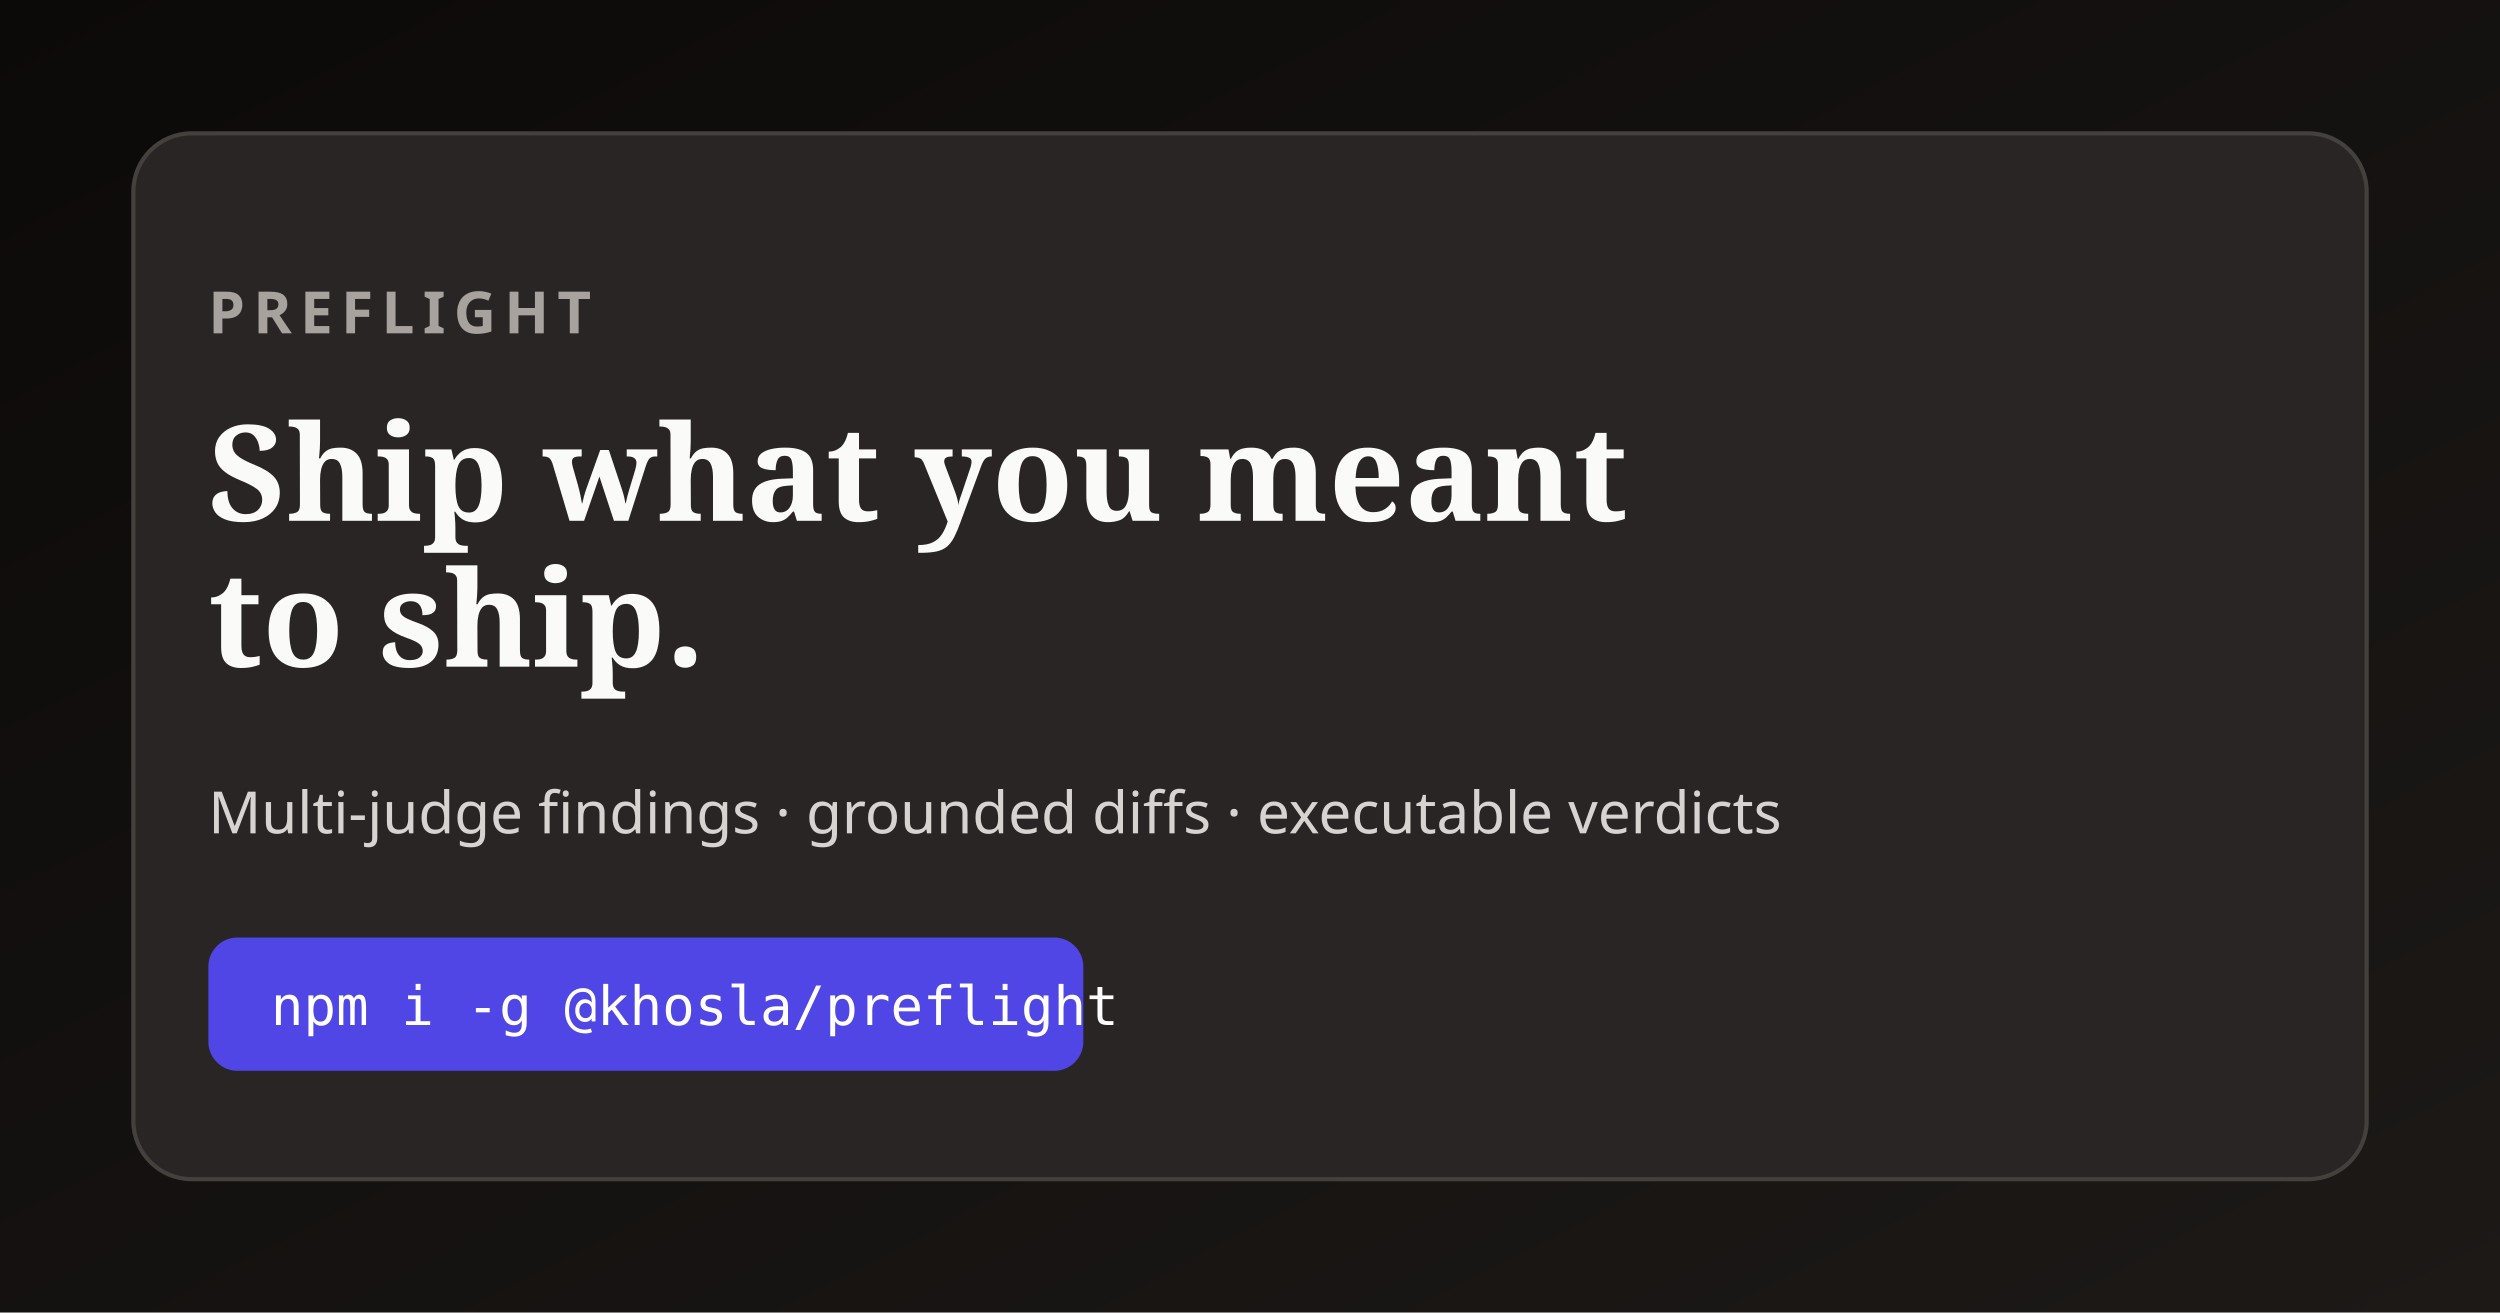
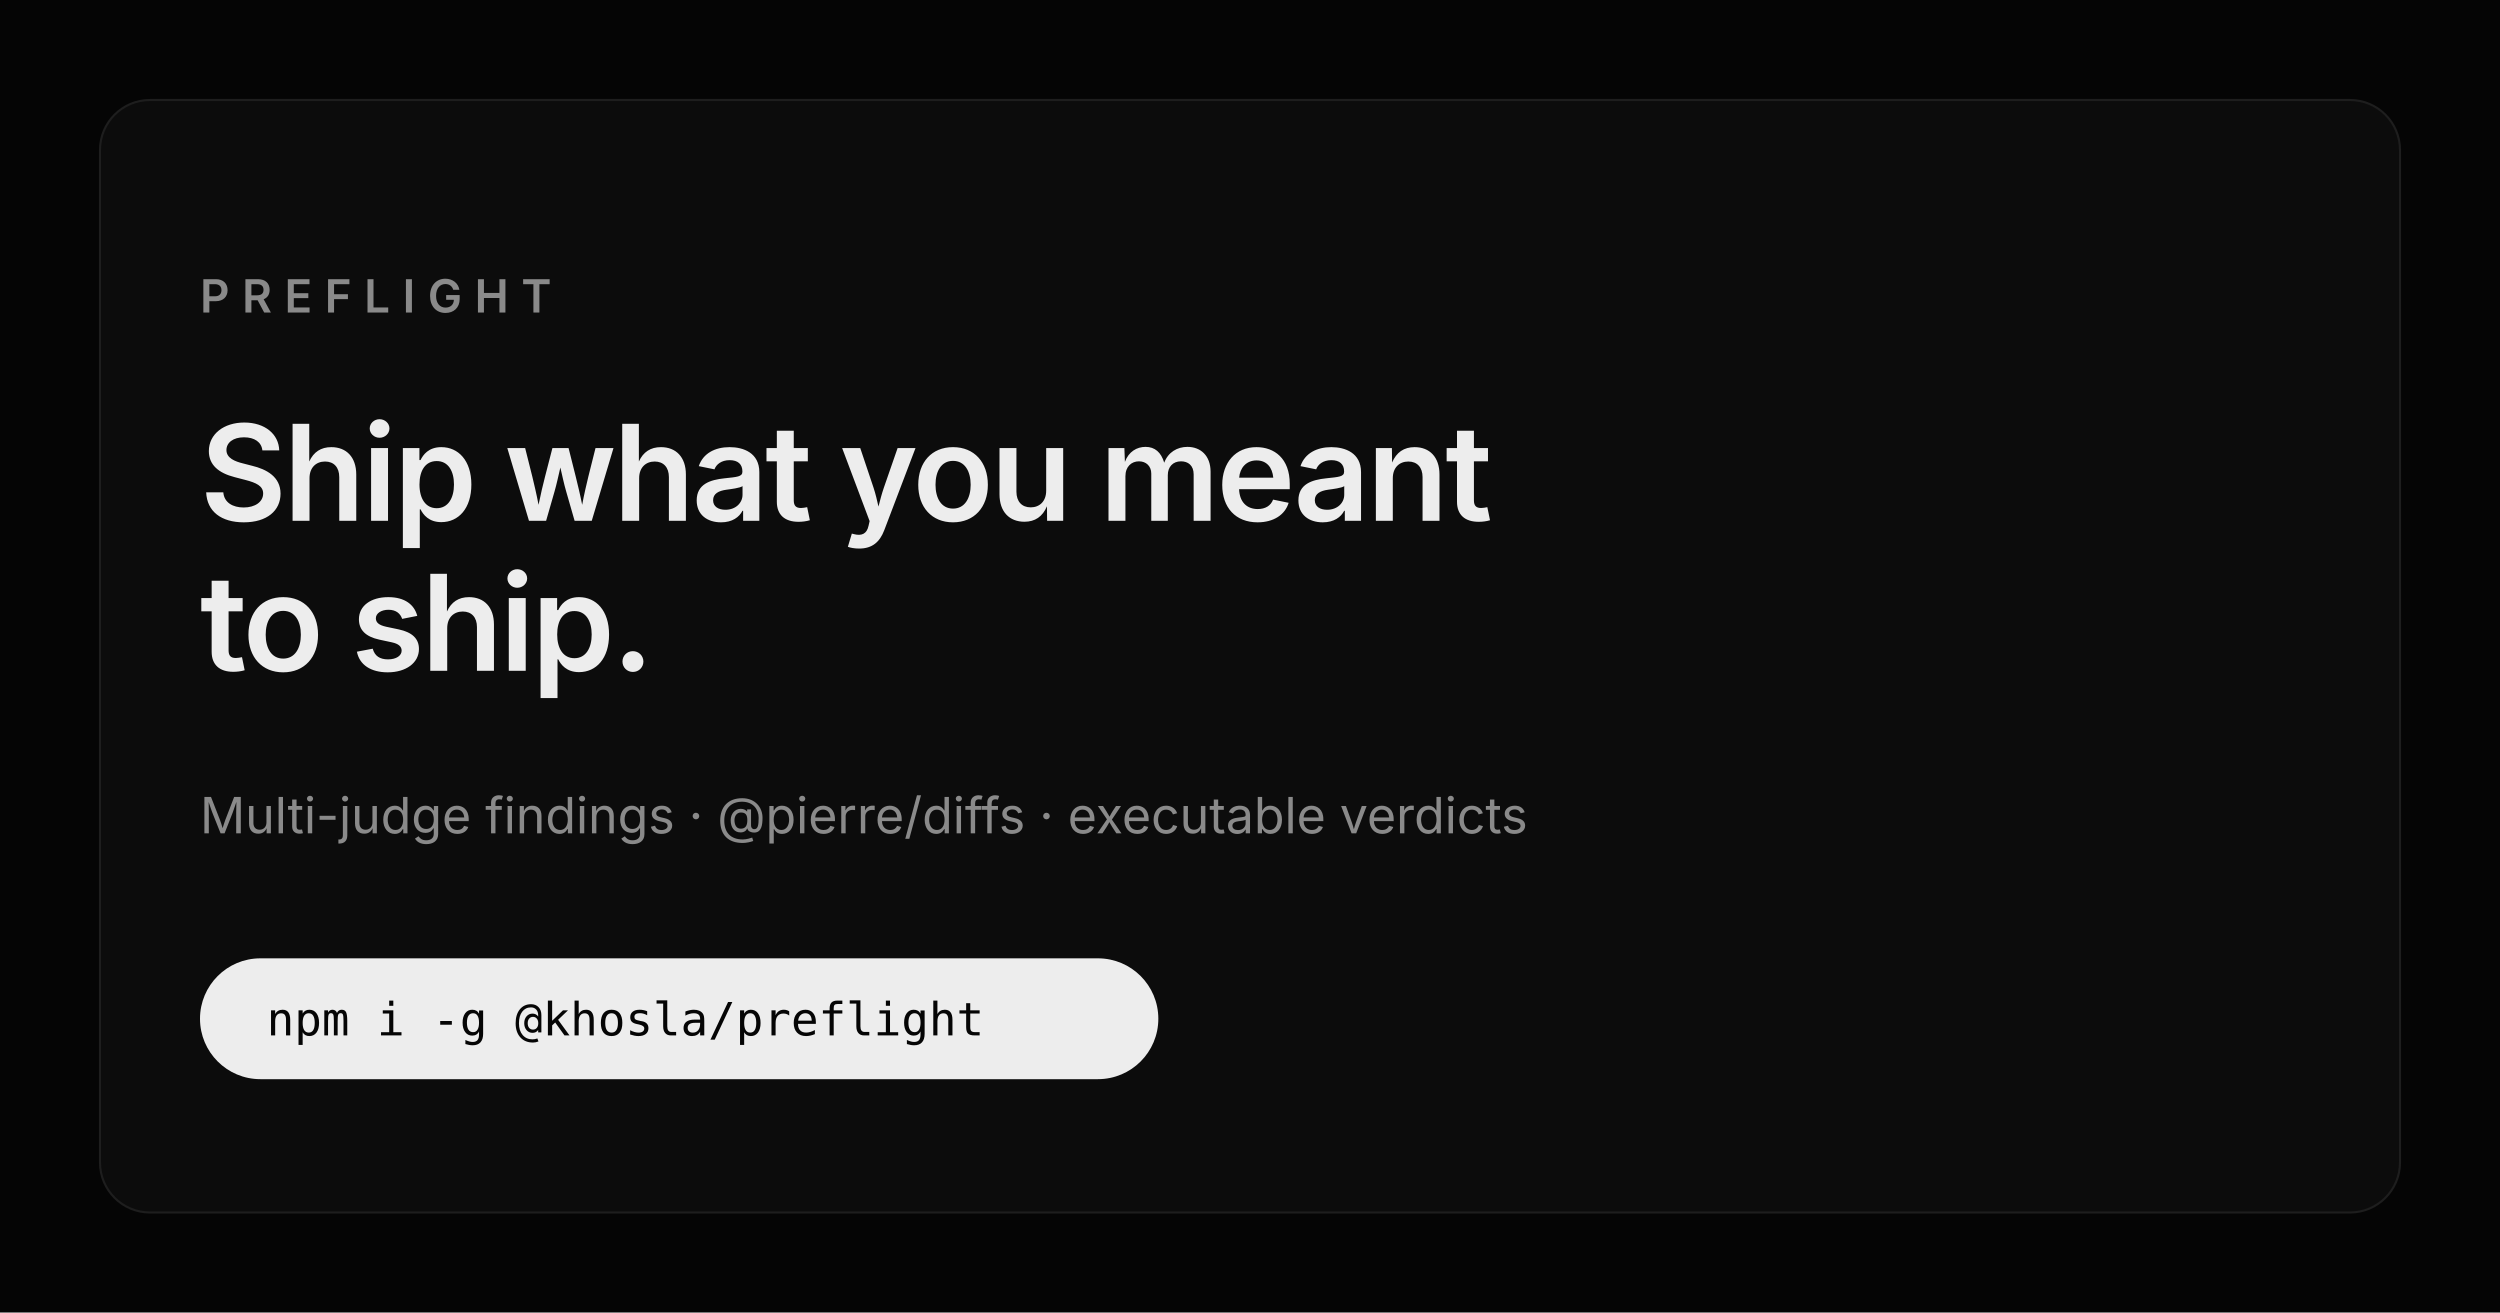
<svg xmlns="http://www.w3.org/2000/svg" width="1200" height="630" viewBox="0 0 1200 630">
-   <defs>
-     <linearGradient id="bg" x1="0" y1="0" x2="1" y2="1">
-       <stop offset="0%" stop-color="#0c0a09" />
-       <stop offset="100%" stop-color="#1c1917" />
-     </linearGradient>
-   </defs>
-   <rect width="1200" height="630" fill="url(#bg)" />
-   <rect x="64" y="64" width="1072" height="502" rx="28" fill="#292524" stroke="#44403c" stroke-width="2" />
-   <text x="100" y="160" fill="#a8a29e" font-family="ui-sans-serif, system-ui, sans-serif" font-size="28" font-weight="600" letter-spacing="4">PREFLIGHT</text>
-   <text x="100" y="250" fill="#fafaf9" font-family="ui-serif, Georgia, serif" font-size="64" font-weight="600">Ship what you meant</text>
-   <text x="100" y="320" fill="#fafaf9" font-family="ui-serif, Georgia, serif" font-size="64" font-weight="600">to ship.</text>
-   <text x="100" y="400" fill="#d6d3d1" font-family="ui-sans-serif, system-ui, sans-serif" font-size="28">Multi-judge findings · grounded diffs · executable verdicts</text>
-   <rect x="100" y="450" width="420" height="64" rx="14" fill="#4f46e5" />
-   <text x="130" y="492" fill="#fff" font-family="ui-monospace, Menlo, monospace" font-size="26">npm i -g @khosla/preflight</text>
+   <rect width="1200" height="630" fill="#050505" />
+   <rect x="48" y="48" width="1104" height="534" rx="24" fill="#0c0c0c" stroke="#1e1e1e" />
+   <text x="96" y="150" fill="#8a8a8a" font-family="Inter, ui-sans-serif, system-ui, sans-serif" font-size="22" font-weight="600" letter-spacing="6">PREFLIGHT</text>
+   <text x="96" y="250" fill="#ededed" font-family="Inter, ui-sans-serif, system-ui, sans-serif" font-size="64" font-weight="600" letter-spacing="-1.5">Ship what you meant</text>
+   <text x="96" y="322" fill="#ededed" font-family="Inter, ui-sans-serif, system-ui, sans-serif" font-size="64" font-weight="600" letter-spacing="-1.5">to ship.</text>
+   <text x="96" y="400" fill="#8a8a8a" font-family="Inter, ui-sans-serif, system-ui, sans-serif" font-size="24">Multi-judge findings · @pierre/diffs · executable verdicts</text>
+   <rect x="96" y="460" width="460" height="58" rx="29" fill="#ededed" />
+   <text x="128" y="497" fill="#050505" font-family="IBM Plex Mono, ui-monospace, monospace" font-size="22" font-weight="500">npm i -g @khosla/preflight</text>
</svg>
